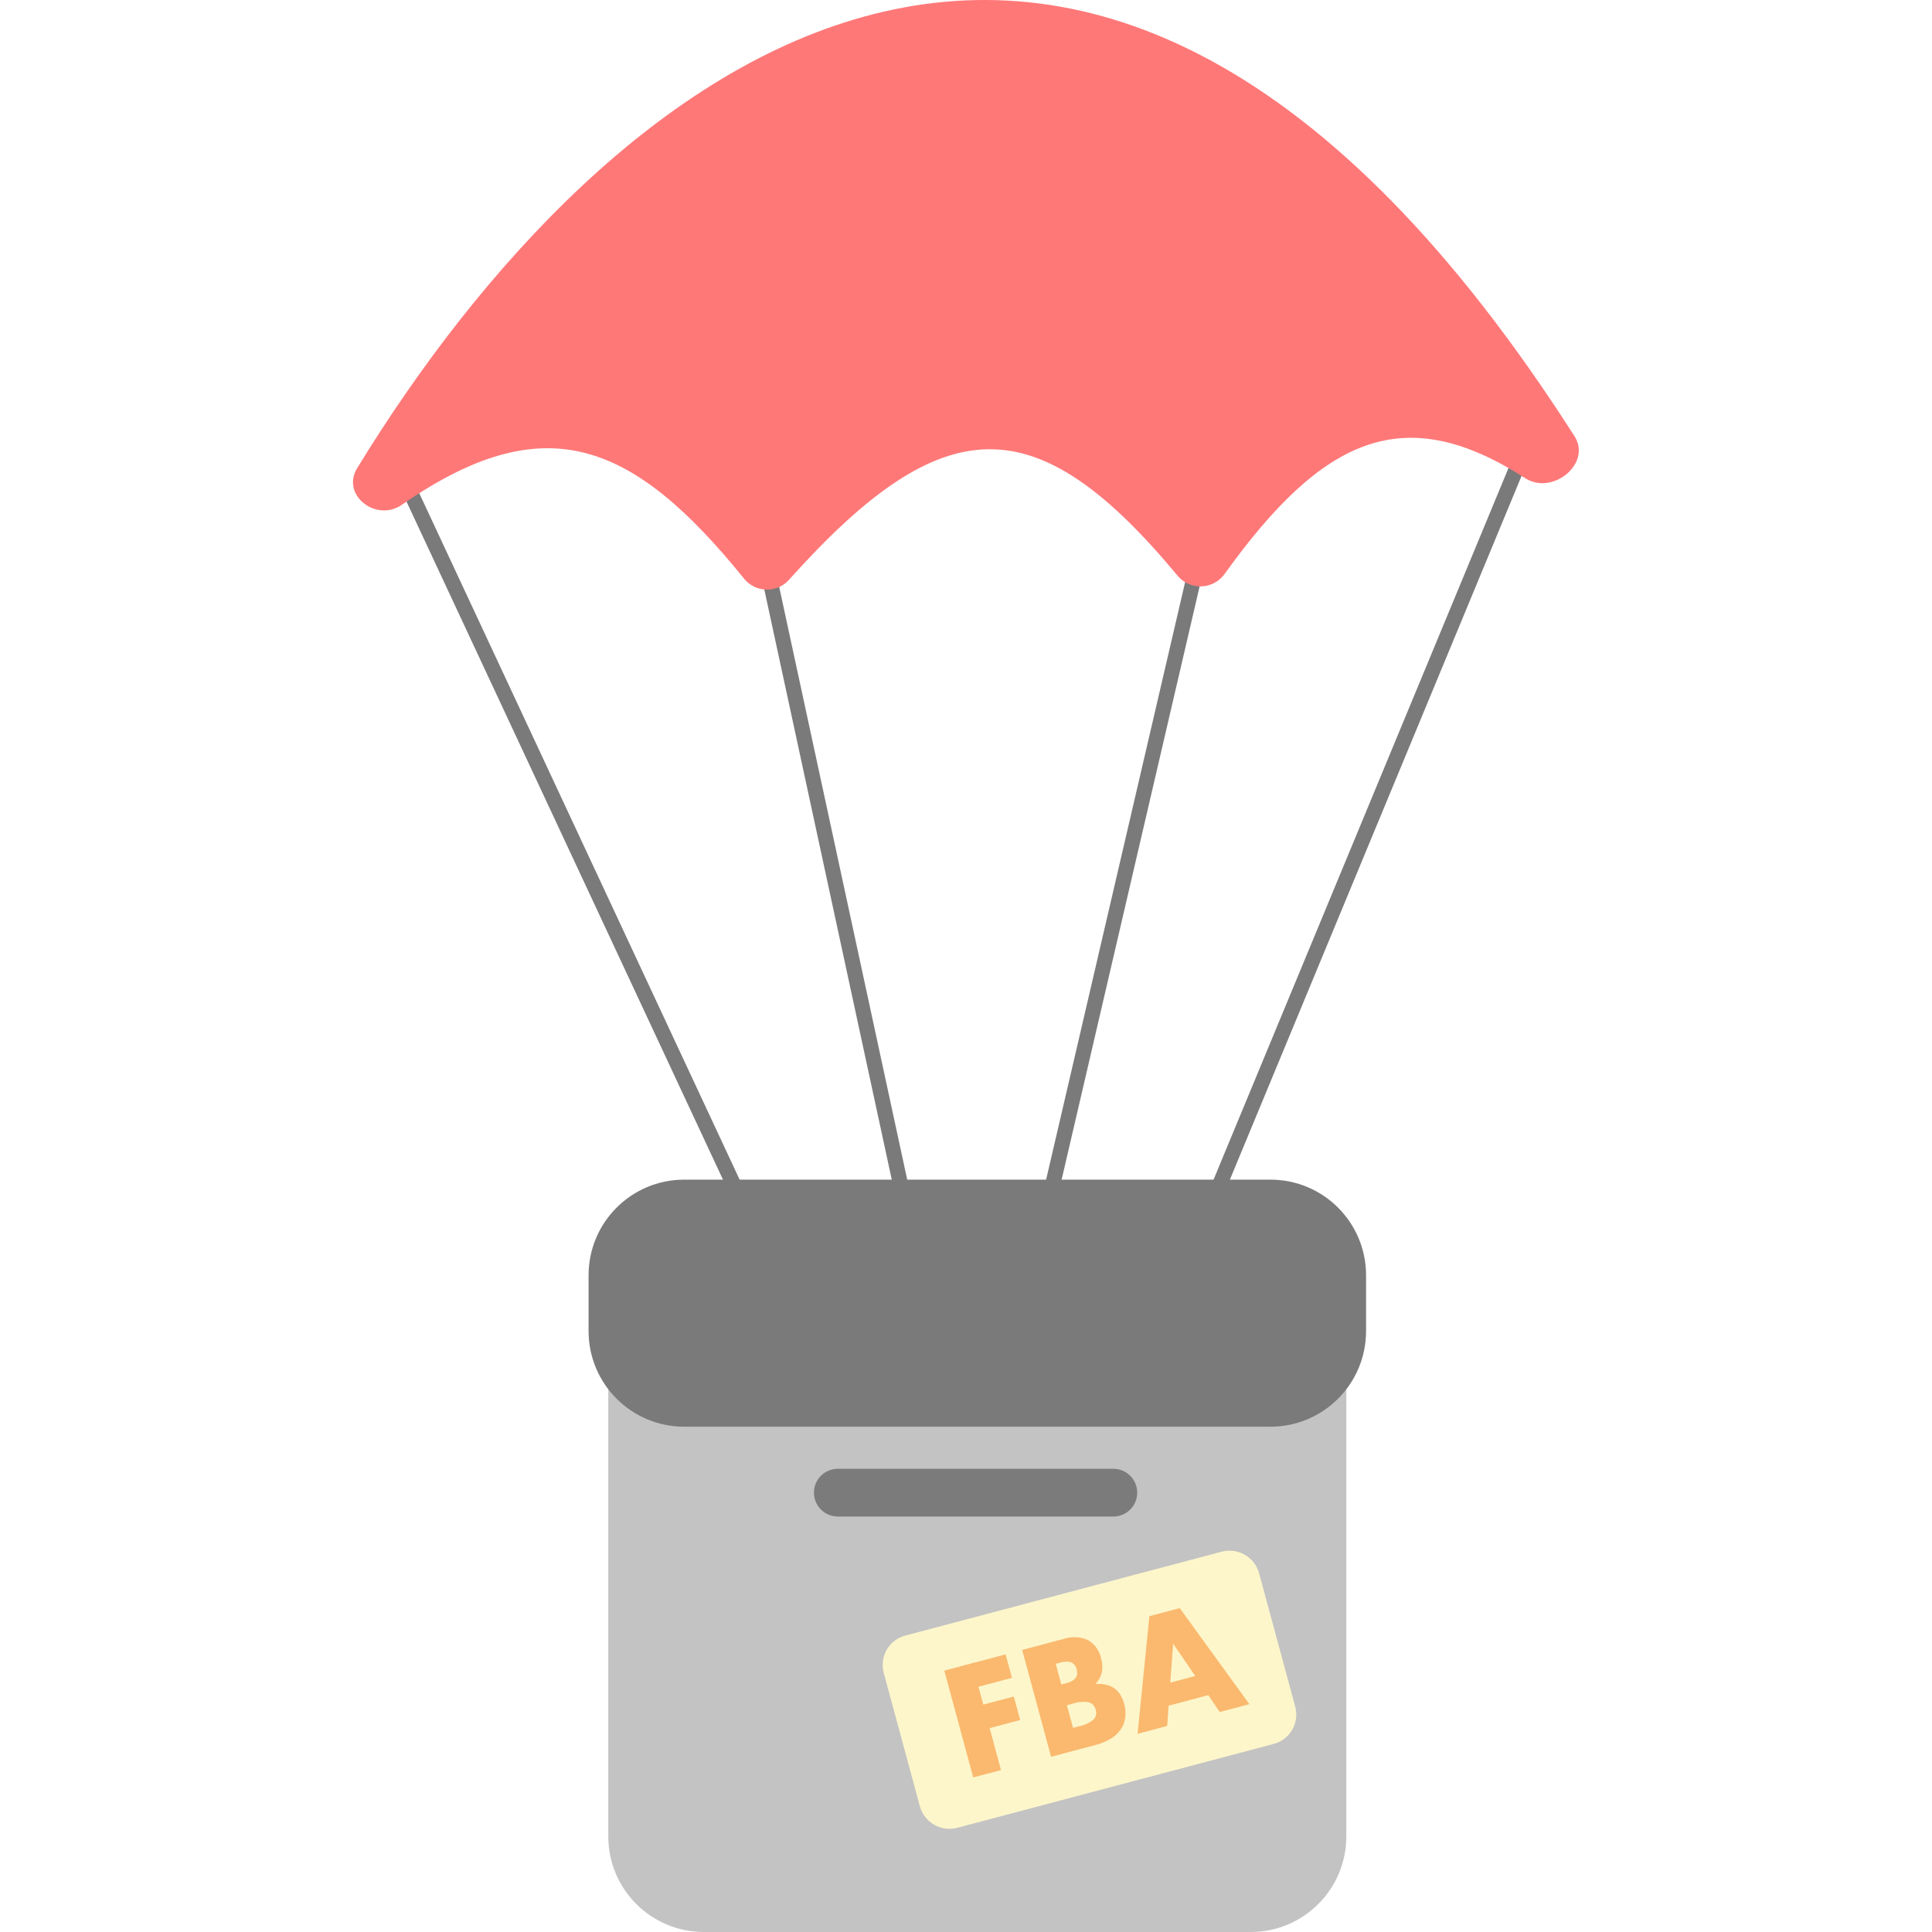
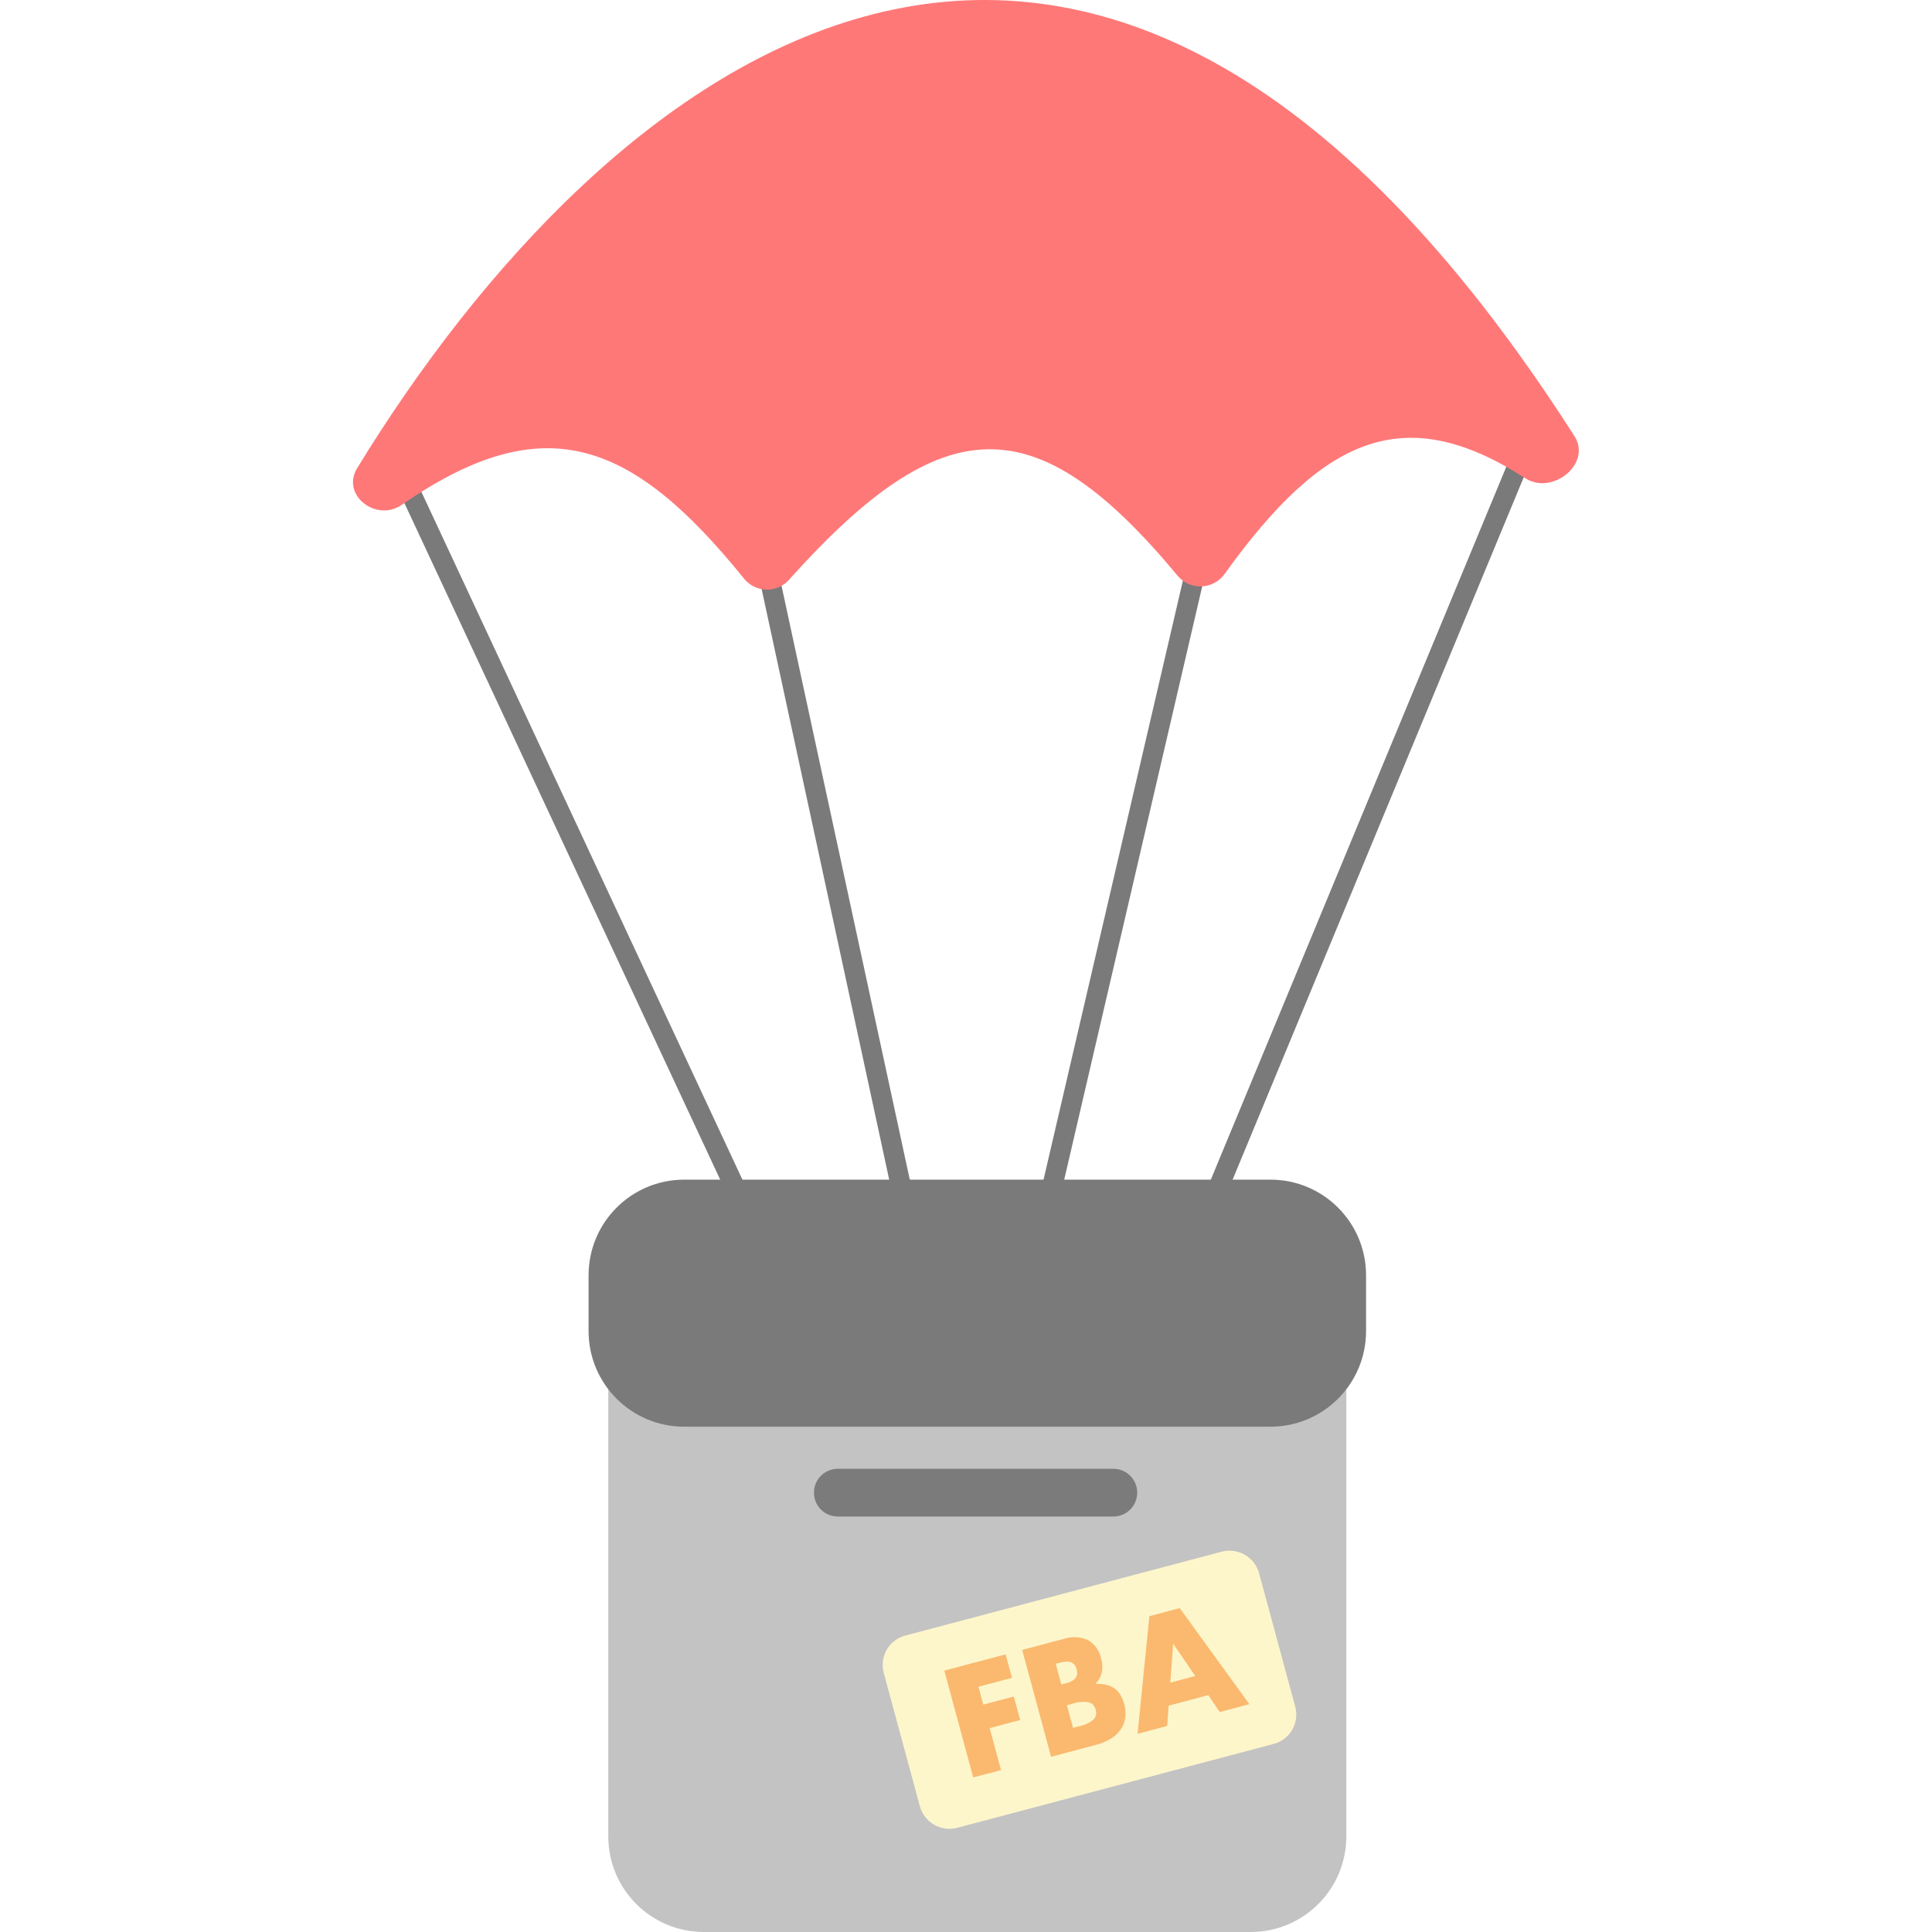
<svg xmlns="http://www.w3.org/2000/svg" width="800px" height="800px" viewBox="-17.54 0 96 96">
  <g id="Layer_2" data-name="Layer 2">
    <g id="Layer_1-2" data-name="Layer 1">
      <g id="Dropshipping_Icon" data-name="Dropshipping Icon">
        <g id="Parachute_Straps" data-name="Parachute Straps">
-           <line id="Line" x1="2.433" y1="23.553" x2="19.511" y2="60.143" style="fill:none;stroke:#7a7a7a;stroke-miterlimit:10;stroke-width:0.75px" />
-           <line id="Line-2" data-name="Line" x1="58.247" y1="22.231" x2="42.534" y2="60.143" style="fill:none;stroke:#7a7a7a;stroke-miterlimit:10;stroke-width:0.75px" />
-           <line id="Line-3" data-name="Line" x1="42.041" y1="27.602" x2="34.471" y2="60.143" style="fill:none;stroke:#7a7a7a;stroke-miterlimit:10;stroke-width:0.75px" />
-           <line id="Line-4" data-name="Line" x1="20.492" y1="27.765" x2="27.485" y2="60.143" style="fill:none;stroke:#7a7a7a;stroke-miterlimit:10;stroke-width:0.75px" />
+           <line id="Line" x1="2.433" y1="23.553" x2="19.511" y2="60.143" style="fill:none;stroke:#7a7a7a;strokeMiterlimit:10;strokeWidth:0.75px" />
+           <line id="Line-2" data-name="Line" x1="58.247" y1="22.231" x2="42.534" y2="60.143" style="fill:none;stroke:#7a7a7a;strokeMiterlimit:10;strokeWidth:0.75px" />
+           <line id="Line-3" data-name="Line" x1="42.041" y1="27.602" x2="34.471" y2="60.143" style="fill:none;stroke:#7a7a7a;strokeMiterlimit:10;strokeWidth:0.75px" />
+           <line id="Line-4" data-name="Line" x1="20.492" y1="27.765" x2="27.485" y2="60.143" style="fill:none;stroke:#7a7a7a;strokeMiterlimit:10;strokeWidth:0.75px" />
        </g>
        <path id="Parachute" d="M60.695,21.673C36.33-16.437,12.408,3.313.207,23.263c-.814,1.331.944,2.706,2.226,1.817,7.077-4.908,11.45-3.192,17.004,3.679a1.465,1.465,0,0,0,2.221.058c7.701-8.598,12.304-8.65,19.321-.204a1.477,1.477,0,0,0,2.324-.083c4.905-6.839,8.94-8.637,14.943-4.77C59.605,24.633,61.565,23.034,60.695,21.673Z" style="fill:#ff7878" />
        <g id="Box">
          <path id="Box-2" data-name="Box" d="M12.685,64.203a4.751,4.751,0,0,1,4.751-4.751H44.607a4.751,4.751,0,0,1,4.751,4.751V91.249A4.751,4.751,0,0,1,44.607,96H17.436a4.751,4.751,0,0,1-4.751-4.751Z" style="fill:#c3c3c3" />
          <path id="Box_Lid" data-name="Box Lid" d="M11.706,63.367a4.751,4.751,0,0,1,4.751-4.751h29.131a4.751,4.751,0,0,1,4.751,4.751v2.774a4.751,4.751,0,0,1-4.751,4.751H16.457a4.751,4.751,0,0,1-4.751-4.751Z" style="fill:#7a7a7a" />
          <path id="Box_Handle" data-name="Box Handle" d="M22.904,74.17A1.186,1.186,0,0,1,24.09,72.984H37.816a1.186,1.186,0,0,1,0,2.371H24.09A1.186,1.186,0,0,1,22.904,74.17Z" style="fill:#7b7b7b" />
        </g>
        <g id="FBA_Stamp" data-name="FBA Stamp">
          <path id="FBA_Stamp-2" data-name="FBA Stamp" d="M26.372,83.123a1.507,1.507,0,0,1,1.069-1.852l15.722-4.168a1.526,1.526,0,0,1,1.862,1.075l1.794,6.624a1.507,1.507,0,0,1-1.069,1.852l-15.722,4.168A1.526,1.526,0,0,1,28.166,89.747Z" style="fill:#fdf6cb" />
          <path id="FBA" d="M32.744,83.372l-1.664.442.24.887,1.516-.402.316,1.169-1.516.402.564,2.084-1.382.367-1.436-5.309,3.046-.808Zm3.036,2.485.303-.08a1.59,1.59,0,0,0,.711-.332.476.476,0,0,0,.109-.489.481.481,0,0,0-.342-.37,1.599,1.599,0,0,0-.784.065l-.303.08Zm-.583-2.155.254-.067q.649-.172.51-.686t-.788-.342l-.254.067Zm-1.946-1.718,2.059-.546a1.646,1.646,0,0,1,1.209.056,1.367,1.367,0,0,1,.655.913,1.414,1.414,0,0,1,.033.708,1.229,1.229,0,0,1-.317.56,1.627,1.627,0,0,1,.548.043,1.049,1.049,0,0,1,.415.192,1.079,1.079,0,0,1,.293.33,1.809,1.809,0,0,1,.178.436,1.609,1.609,0,0,1,.045.697,1.331,1.331,0,0,1-.235.583,1.577,1.577,0,0,1-.491.447,2.807,2.807,0,0,1-.735.301l-2.221.589Zm8.6,1.295L40.753,81.677l-.142,1.932Zm.65.952-1.974.524-.068,1.007-1.474.391.587-5.846,1.509-.4,3.46,4.772-1.474.391Z" style="fill:#fab96f" />
        </g>
      </g>
    </g>
  </g>
</svg>
